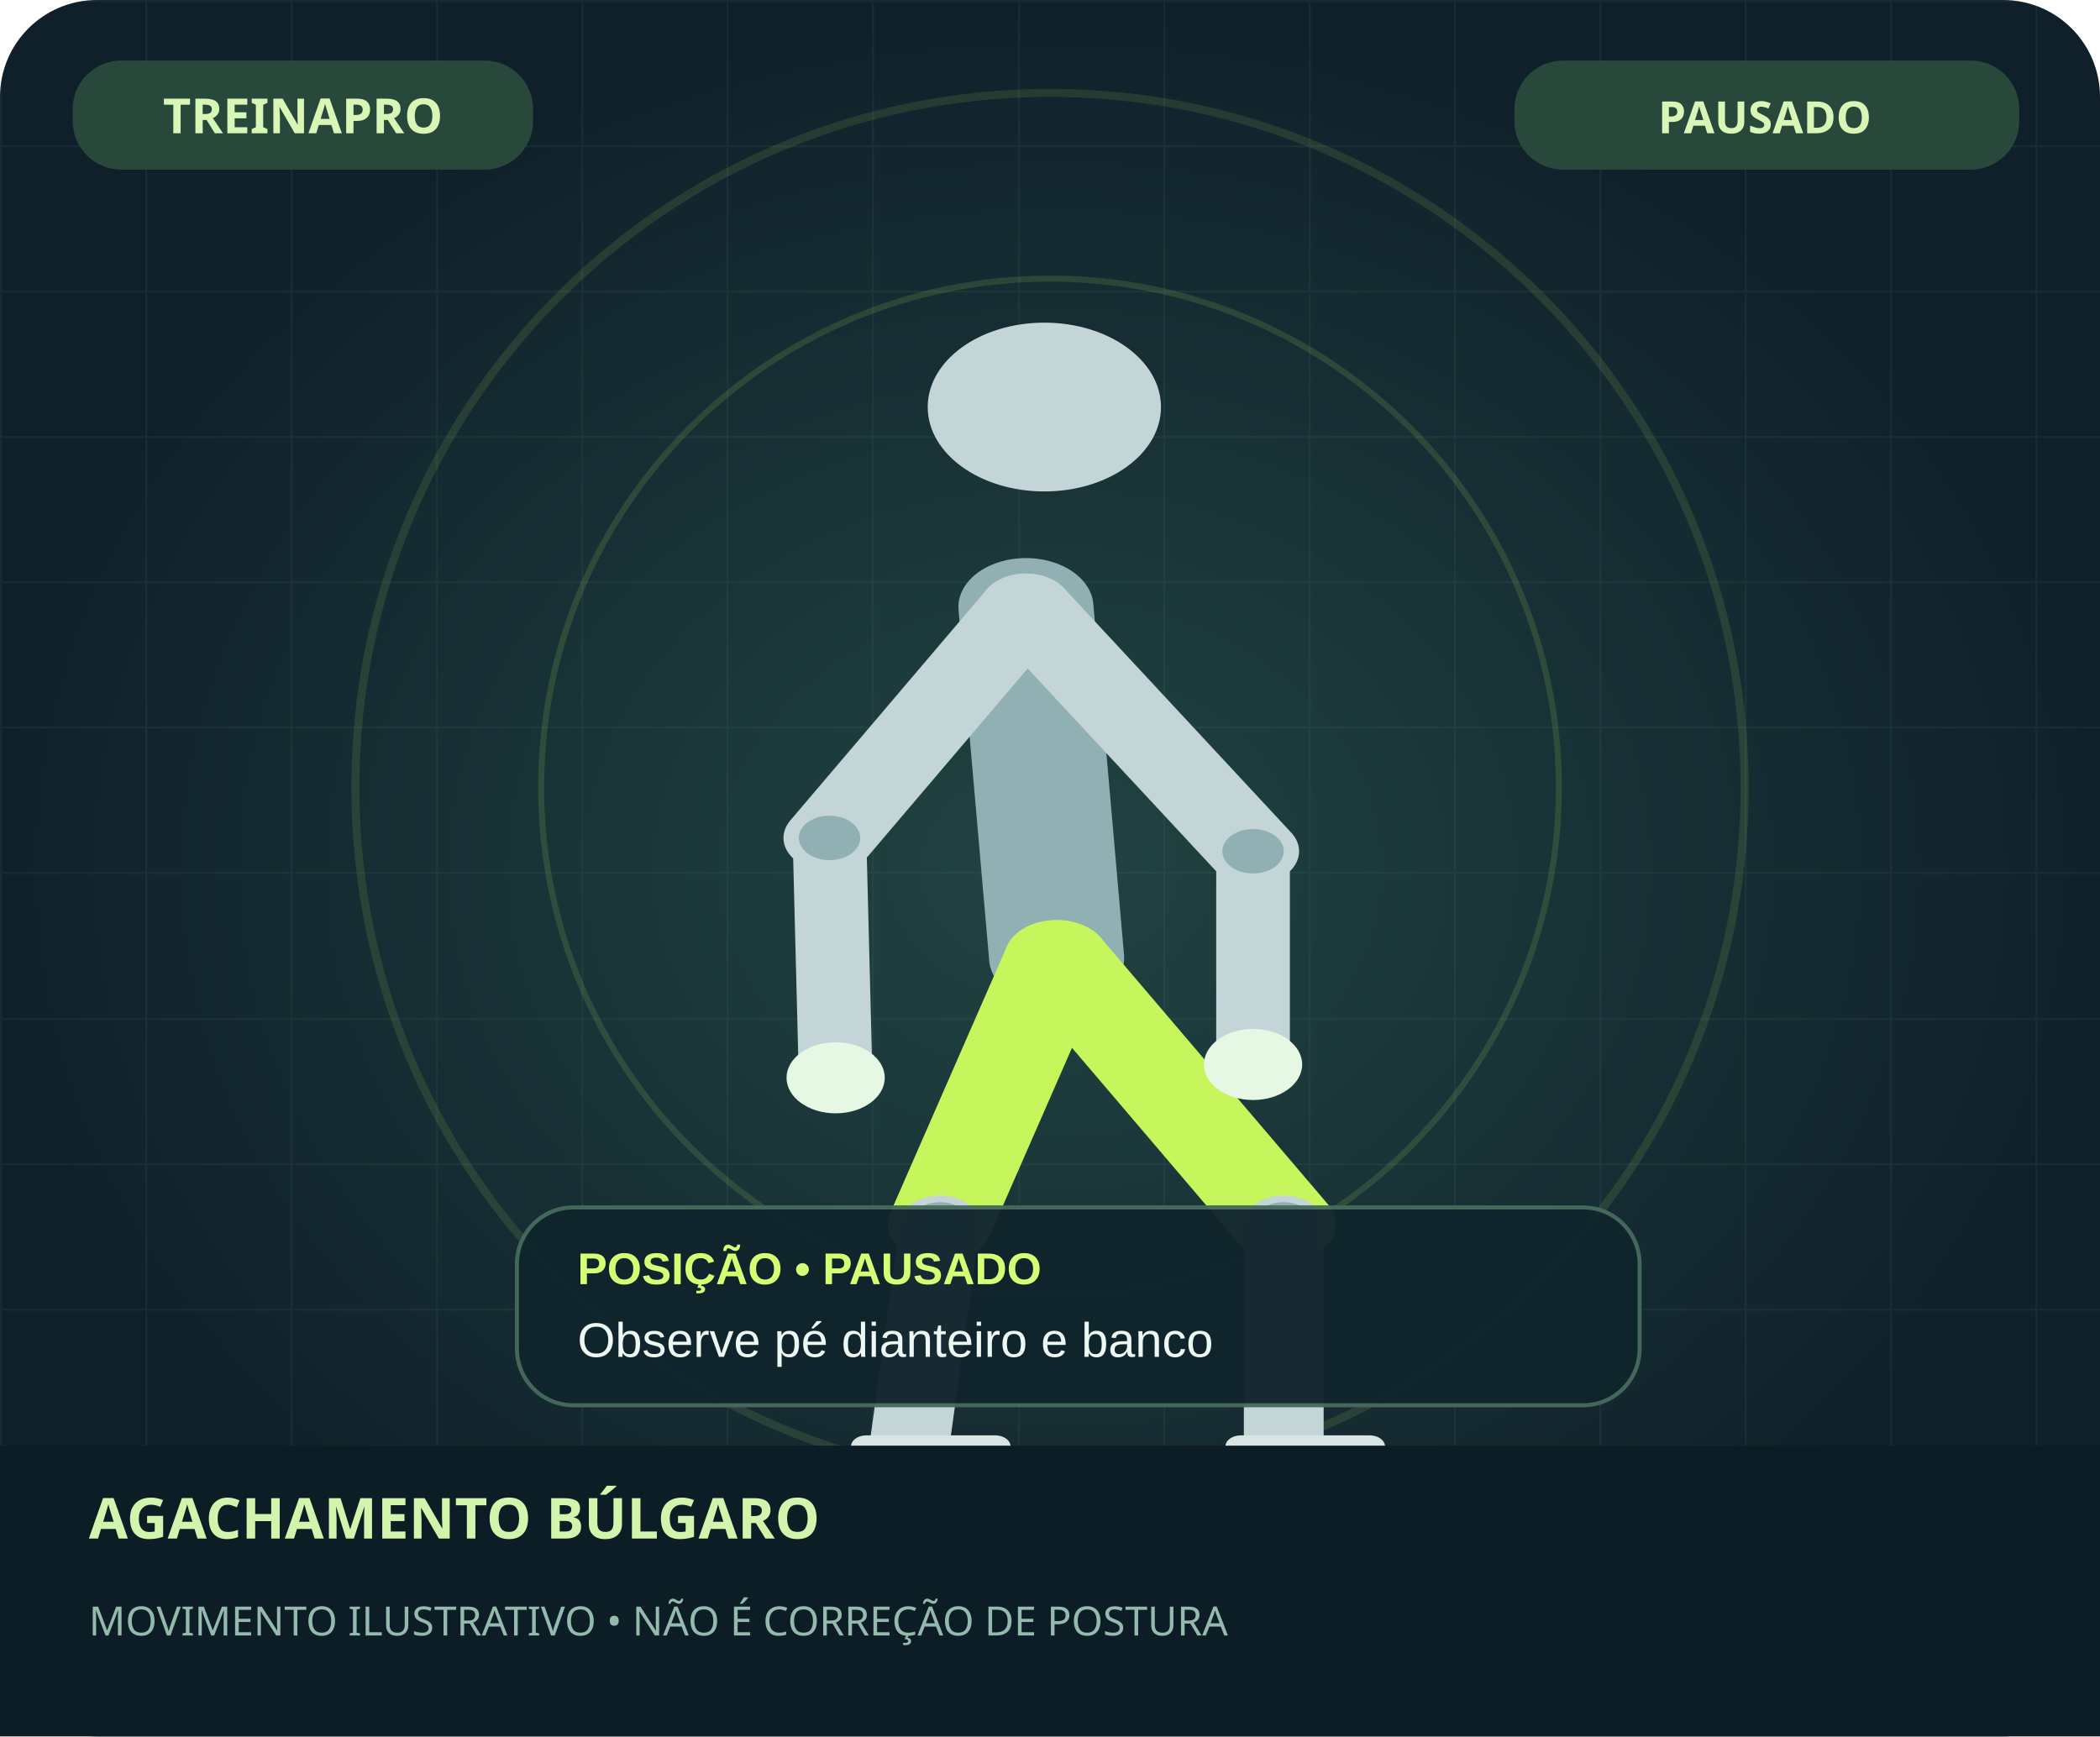
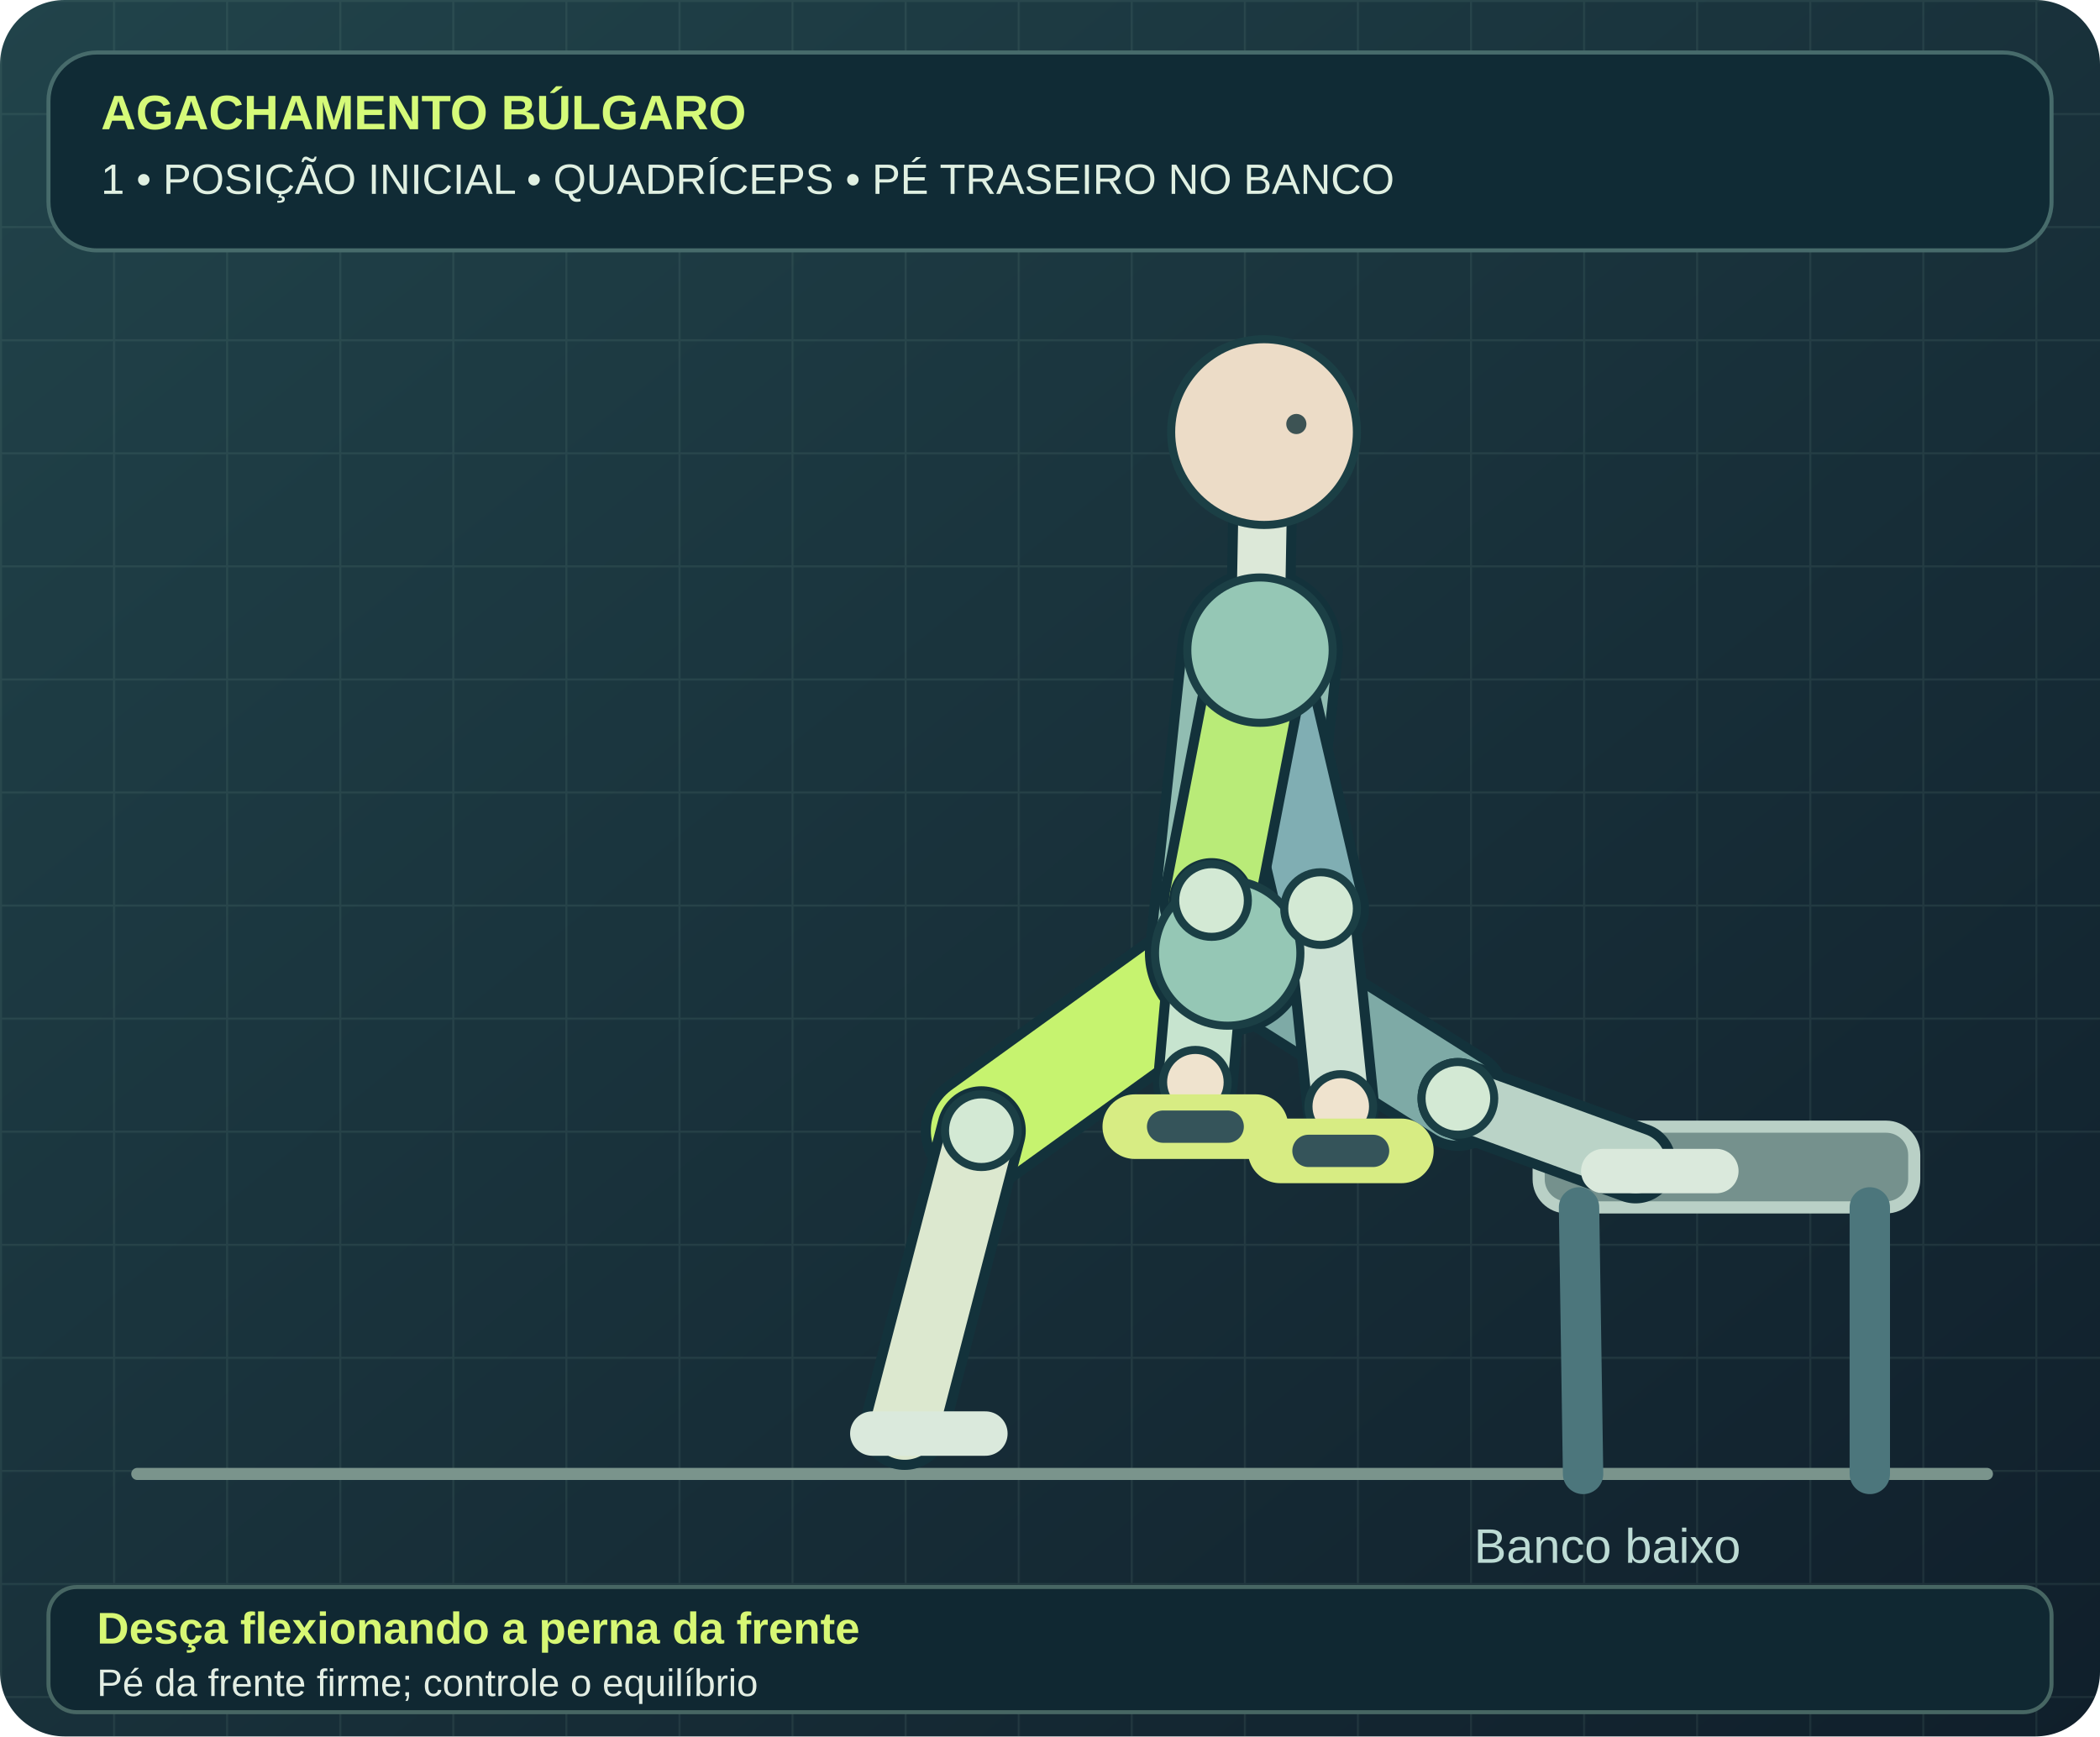
<svg xmlns="http://www.w3.org/2000/svg" viewBox="0 0 520 430" role="img" aria-labelledby="title desc">
  <defs>
-     <radialGradient id="bg">
-       <stop stop-color="#214442" />
-       <stop offset="1" stop-color="#10202a" />
-     </radialGradient>
-     <pattern id="grid" width="36" height="36" patternUnits="userSpaceOnUse">
-       <path d="M36 0H0V36" stroke="#729290" stroke-opacity=".095" fill="none" />
+     <linearGradient id="back" x1="0" y1="0" x2="1" y2="1">
+       <stop stop-color="#21434a" />
+       <stop offset="1" stop-color="#101f2b" />
+     </linearGradient>
+     <pattern id="grid" patternUnits="userSpaceOnUse" width="28" height="28">
+       <path d="M28 0H0V28" stroke="#9bc3ab" stroke-opacity=".10" fill="none" />
    </pattern>
  </defs>
-   <rect width="520" height="430" rx="24" fill="url(#bg)" />
-   <rect width="520" height="430" rx="24" fill="url(#grid)" />
-   <circle cx="260" cy="195" r="172" fill="none" stroke="#c6f65b" opacity=".11" stroke-width="2" />
-   <circle cx="260" cy="195" r="126" fill="none" stroke="#c6f65b" opacity=".13" stroke-width="1.5" />
-   <rect x="18" y="15" rx="12" width="114" height="27" fill="#29483c" />
-   <text x="75" y="33" fill="#d8f6b6" text-anchor="middle" font-size="12" font-weight="bold" font-family="sans-serif">TREINAPRO</text>
-   <rect x="375" y="15" rx="12" width="125" height="27" fill="#29483c" />
-   <text x="437" y="33" fill="#d8f6b6" text-anchor="middle" font-size="11" font-weight="bold" font-family="sans-serif">PAUSADO</text>
-   <g transform="translate(61 15) scale(1.52 1.10)">
-     <line x1="37" y1="315" x2="221" y2="315" stroke="#587a80" stroke-width="3" stroke-linecap="round" />
-     <line x1="127" y1="123" x2="132" y2="202" stroke="#91b0b4" stroke-width="22" stroke-linecap="round" />
-     <line x1="132" y1="202" x2="113" y2="262" stroke="#c6f65b" stroke-width="17" stroke-linecap="round" />
-     <line x1="113" y1="262" x2="108" y2="312" stroke="#c4d5d7" stroke-width="13" stroke-linecap="round" />
-     <line x1="132" y1="202" x2="169" y2="262" stroke="#c6f65b" stroke-width="17" stroke-linecap="round" />
-     <line x1="169" y1="262" x2="169" y2="312" stroke="#c4d5d7" stroke-width="13" stroke-linecap="round" />
-     <line x1="127" y1="123" x2="95" y2="175" stroke="#c4d5d7" stroke-width="15" stroke-linecap="round" />
-     <line x1="95" y1="175" x2="96" y2="229" stroke="#c4d5d7" stroke-width="12" stroke-linecap="round" />
-     <line x1="127" y1="123" x2="164" y2="178" stroke="#c4d5d7" stroke-width="15" stroke-linecap="round" />
-     <line x1="164" y1="178" x2="164" y2="226" stroke="#c4d5d7" stroke-width="12" stroke-linecap="round" />
-     <circle cx="130" cy="78" r="19" fill="#c4d5d7" />
-     <circle cx="95" cy="175" r="5" fill="#91b0b4" />
-     <circle cx="164" cy="178" r="5" fill="#91b0b4" />
-     <circle cx="113" cy="262" r="5" fill="#91b0b4" />
-     <circle cx="169" cy="262" r="5" fill="#91b0b4" />
-     <circle cx="96" cy="229" r="8" fill="#e6f8e4" />
-     <circle cx="164" cy="226" r="8" fill="#e6f8e4" />
-     <line x1="101" y1="312" x2="122" y2="312" stroke="#d8e5e3" stroke-width="5" stroke-linecap="round" />
-     <line x1="162" y1="312" x2="183" y2="312" stroke="#d8e5e3" stroke-width="5" stroke-linecap="round" />
-   </g>
-   <rect x="0" y="358" width="520" height="72" fill="#0d1d25" />
-   <text x="22" y="381" fill="#d2f5ad" font-size="14" font-family="sans-serif" font-weight="bold">AGACHAMENTO BÚLGARO</text>
-   <text x="22" y="405" fill="#94b9ad" font-size="10" font-family="sans-serif">MOVIMENTO ILUSTRATIVO • NÃO É CORREÇÃO DE POSTURA</text>
-   <g aria-hidden="true">
-     <rect x="128" y="299" rx="14" width="278" height="49" fill="#10232c" stroke="#46695d" opacity=".96" />
-     <text x="143" y="318" fill="#d7ff75" font-size="11" font-weight="bold" font-family="Arial,sans-serif">POSIÇÃO • PAUSADO</text>
-     <text x="143" y="336" fill="#ecf8f1" font-size="12" font-family="Arial,sans-serif">Observe pé dianteiro e banco</text>
-   </g>
+   <rect width="100%" height="100%" rx="16" fill="url(#back)" />
+   <rect width="100%" height="100%" rx="16" fill="url(#grid)" />
+   <line x1="34" y1="365" x2="492" y2="365" stroke="#7a948c" stroke-width="3" stroke-linecap="round" />
+   <rect x="381" y="279" width="93" height="20" rx="7" fill="#75918d" stroke="#b9d0c6" stroke-width="3" />
+   <line x1="391" y1="299" x2="392" y2="365" stroke="#4c767c" stroke-width="10" stroke-linecap="round" />
+   <line x1="463" y1="299" x2="463" y2="365" stroke="#4c767c" stroke-width="10" stroke-linecap="round" />
+   <text x="365" y="387" fill="#bddbd4" font-family="Arial,sans-serif" font-size="12">Banco baixo</text>
+   <line x1="304" y1="236" x2="361" y2="272" stroke="#13323b" stroke-width="26" stroke-linecap="round" />
+   <line x1="304" y1="236" x2="361" y2="272" stroke="#7eaaa6" stroke-width="21" stroke-linecap="round" />
+   <line x1="361" y1="272" x2="405" y2="288" stroke="#13323b" stroke-width="20" stroke-linecap="round" />
+   <line x1="361" y1="272" x2="405" y2="288" stroke="#bad3c7" stroke-width="15" stroke-linecap="round" />
+   <line x1="304" y1="236" x2="243" y2="280" stroke="#13323b" stroke-width="30" stroke-linecap="round" />
+   <line x1="304" y1="236" x2="243" y2="280" stroke="#c6f36f" stroke-width="25" stroke-linecap="round" />
+   <line x1="243" y1="280" x2="224" y2="353" stroke="#13323b" stroke-width="22" stroke-linecap="round" />
+   <line x1="243" y1="280" x2="224" y2="353" stroke="#dce8cf" stroke-width="17" stroke-linecap="round" />
+   <line x1="304" y1="236" x2="312" y2="161" stroke="#13323b" stroke-width="41" stroke-linecap="round" />
+   <line x1="304" y1="236" x2="312" y2="161" stroke="#91bdb2" stroke-width="36" stroke-linecap="round" />
+   <line x1="312" y1="161" x2="327" y2="225" stroke="#13323b" stroke-width="24" stroke-linecap="round" />
+   <line x1="312" y1="161" x2="327" y2="225" stroke="#80aeb3" stroke-width="19" stroke-linecap="round" />
+   <line x1="327" y1="225" x2="332" y2="274" stroke="#13323b" stroke-width="19" stroke-linecap="round" />
+   <line x1="327" y1="225" x2="332" y2="274" stroke="#cde2d4" stroke-width="14" stroke-linecap="round" />
+   <line x1="312" y1="161" x2="300" y2="223" stroke="#13323b" stroke-width="26" stroke-linecap="round" />
+   <line x1="312" y1="161" x2="300" y2="223" stroke="#b9eb78" stroke-width="21" stroke-linecap="round" />
+   <line x1="300" y1="223" x2="296" y2="268" stroke="#13323b" stroke-width="21" stroke-linecap="round" />
+   <line x1="300" y1="223" x2="296" y2="268" stroke="#c7e4cf" stroke-width="16" stroke-linecap="round" />
+   <line x1="312" y1="161" x2="313" y2="107" stroke="#13323b" stroke-width="17" stroke-linecap="round" />
+   <line x1="312" y1="161" x2="313" y2="107" stroke="#dce8d8" stroke-width="12" stroke-linecap="round" />
+   <circle cx="304" cy="236" r="18" fill="#95c7b5" stroke="#1b3f45" stroke-width="2" />
+   <circle cx="312" cy="161" r="18" fill="#95c7b5" stroke="#1b3f45" stroke-width="2" />
+   <circle cx="243" cy="280" r="9" fill="#d3e9d4" stroke="#1b3f45" stroke-width="2" />
+   <circle cx="361" cy="272" r="9" fill="#d3e9d4" stroke="#1b3f45" stroke-width="2" />
+   <circle cx="300" cy="223" r="9" fill="#d3e9d4" stroke="#1b3f45" stroke-width="2" />
+   <circle cx="327" cy="225" r="9" fill="#d3e9d4" stroke="#1b3f45" stroke-width="2" />
+   <circle cx="313" cy="107" r="23" fill="#ecdcc7" stroke="#1b3f45" stroke-width="2" />
+   <circle cx="321" cy="105" r="2.5" fill="#3d5354" />
+   <line x1="216" y1="355" x2="244" y2="355" stroke="#dae9dc" stroke-width="11" stroke-linecap="round" />
+   <line x1="397" y1="290" x2="425" y2="290" stroke="#dae9dc" stroke-width="11" stroke-linecap="round" />
+   <circle cx="296" cy="268" r="8" fill="#efe3ce" stroke="#1b3f45" stroke-width="2" />
+   <circle cx="332" cy="274" r="8" fill="#efe3ce" stroke="#1b3f45" stroke-width="2" />
+   <line x1="281" y1="279" x2="311" y2="279" stroke="#d7ec83" stroke-width="16" stroke-linecap="round" />
+   <line x1="288" y1="279" x2="304" y2="279" stroke="#35545a" stroke-width="8" stroke-linecap="round" />
+   <line x1="317" y1="285" x2="347" y2="285" stroke="#d7ec83" stroke-width="16" stroke-linecap="round" />
+   <line x1="324" y1="285" x2="340" y2="285" stroke="#35545a" stroke-width="8" stroke-linecap="round" />
+   <rect x="12" y="13" width="496" height="49" rx="12" fill="#102b35" stroke="#476b6b" />
+   <text x="25" y="32" fill="#d5fa79" font-weight="700" font-family="Arial,sans-serif" font-size="12">AGACHAMENTO BÚLGARO</text>
+   <text x="25" y="48" fill="#e0f0e2" font-family="Arial,sans-serif" font-size="10.5">1 • POSIÇÃO INICIAL • QUADRÍCEPS • PÉ TRASEIRO NO BANCO</text>
+   <rect x="12" y="393" width="496" height="31" rx="7" fill="#102832" stroke="#476663" />
+   <text x="24" y="407" fill="#d7f774" font-family="Arial,sans-serif" font-size="11" font-weight="700">Desça flexionando a perna da frente</text>
+   <text x="24" y="420" fill="#e2ede3" font-family="Arial,sans-serif" font-size="9.5">Pé da frente firme; controle o equilíbrio</text>
</svg>
